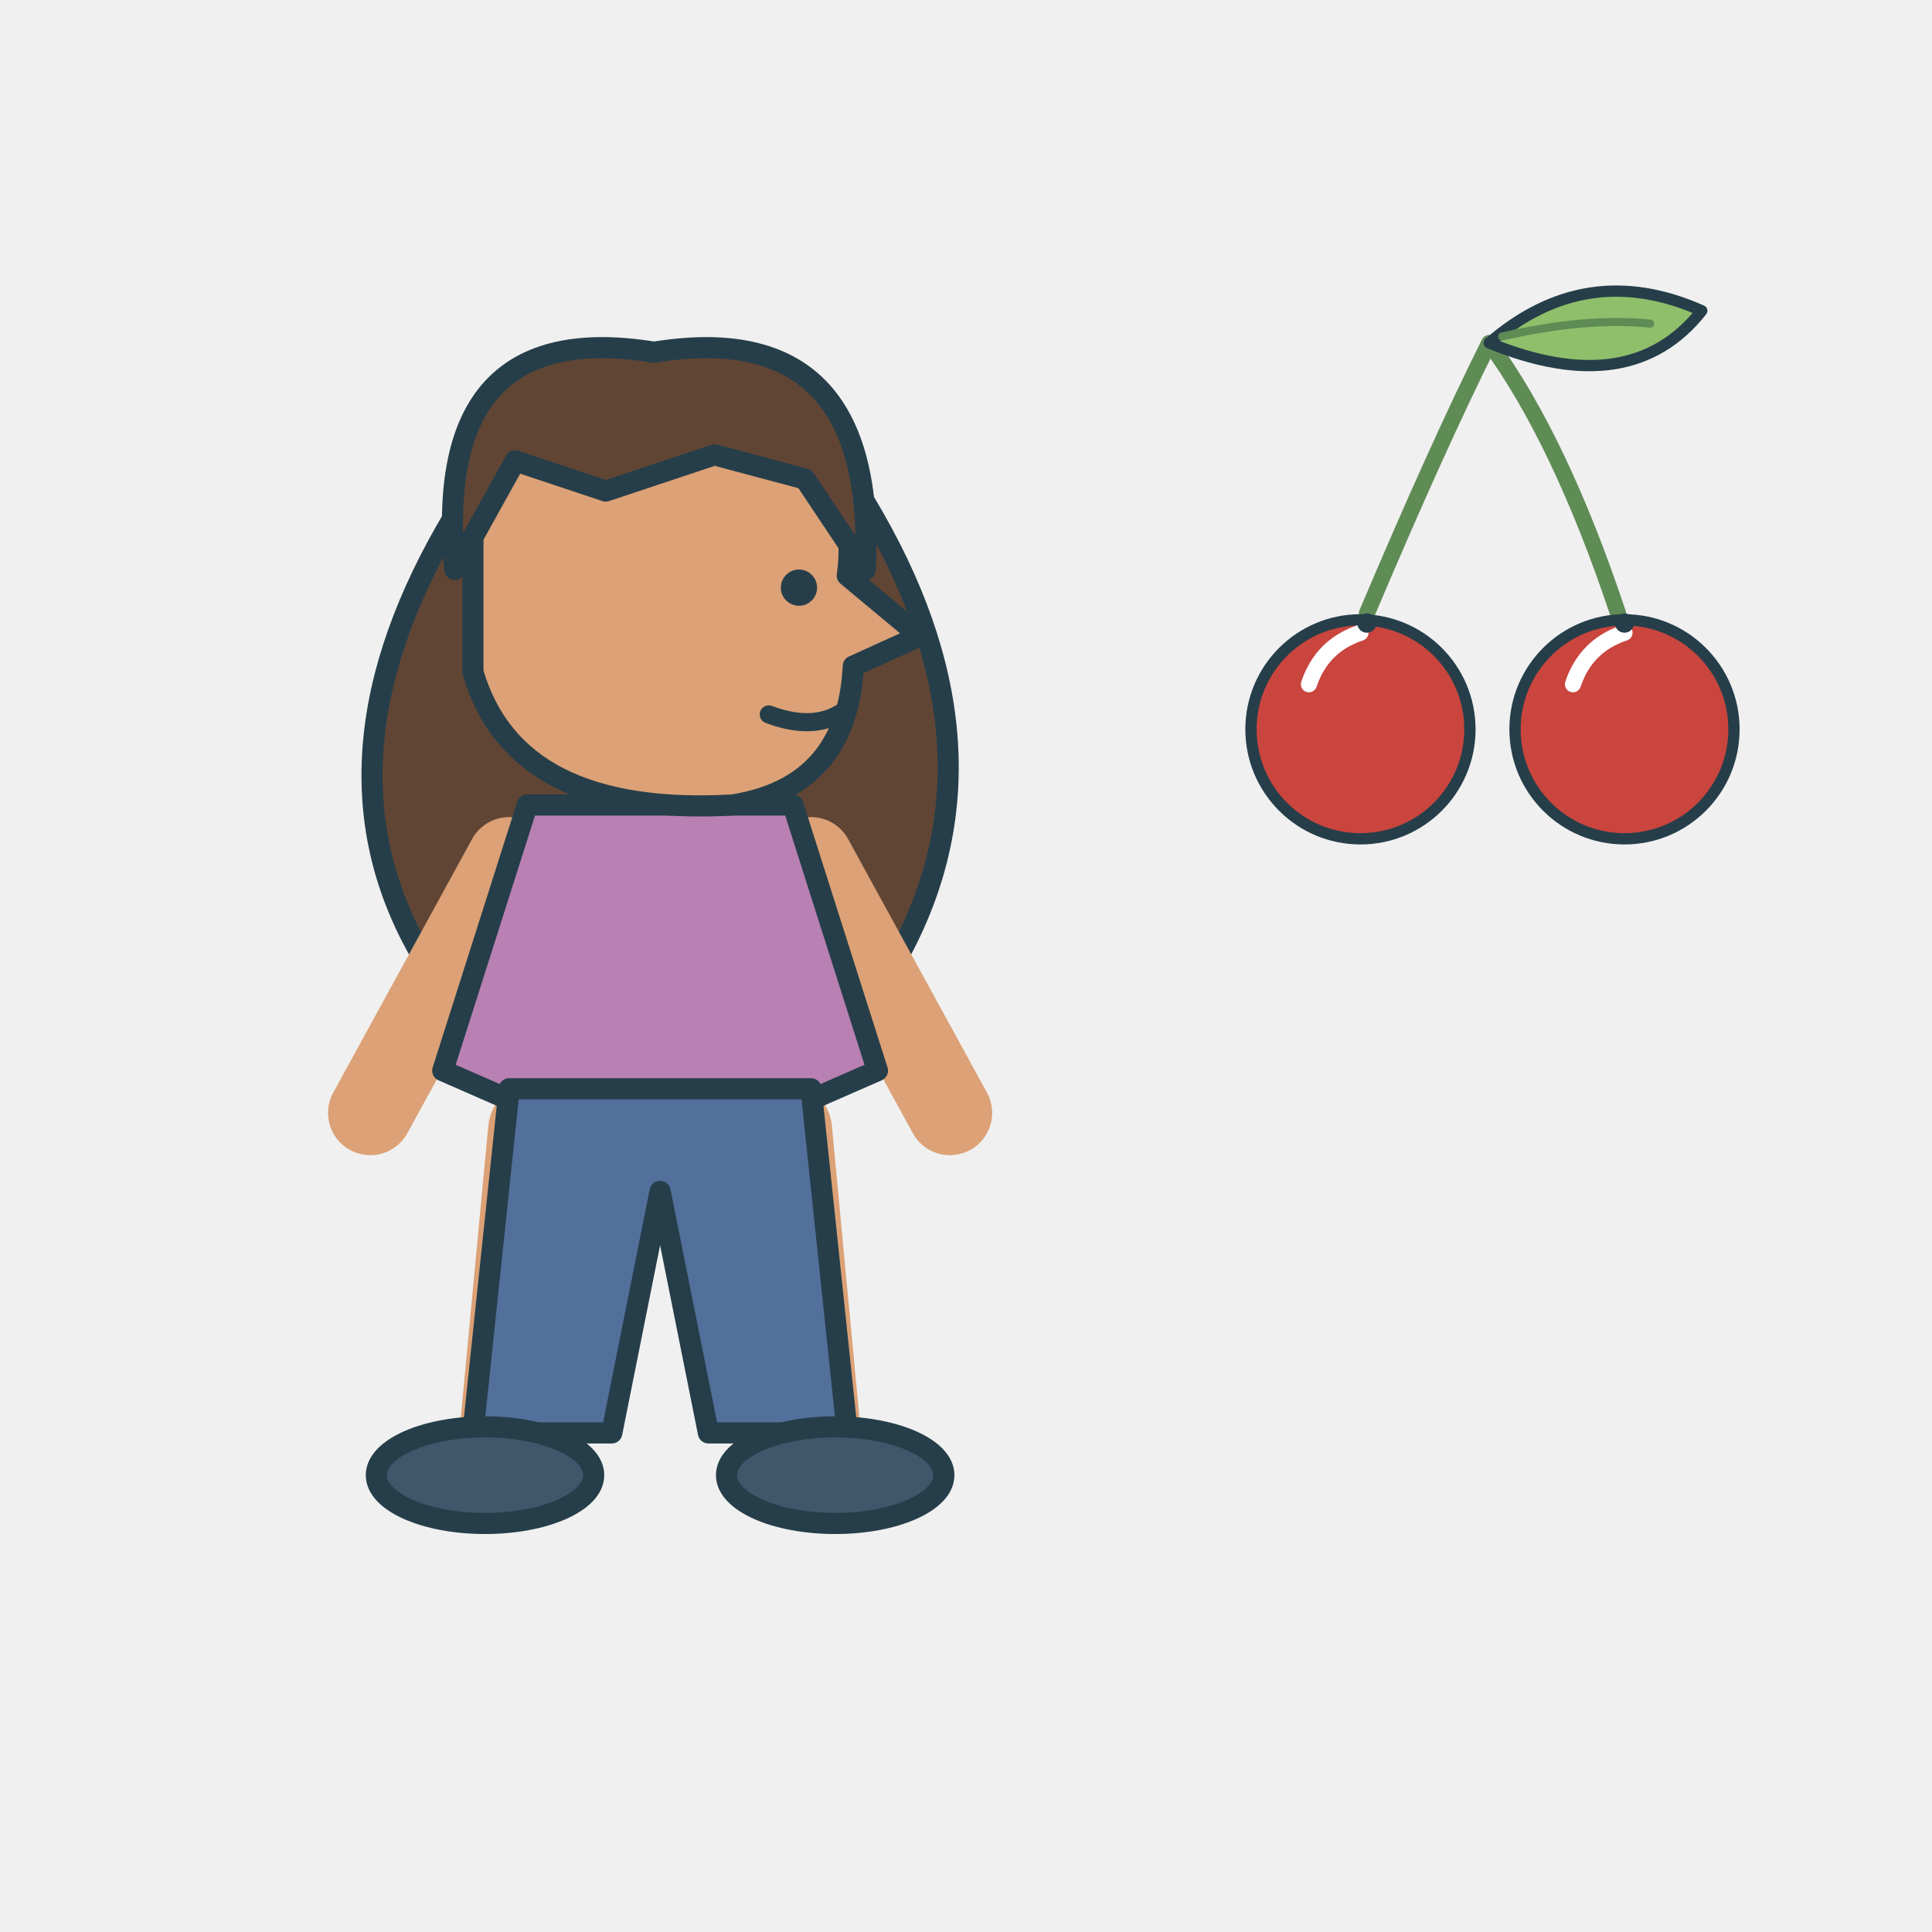
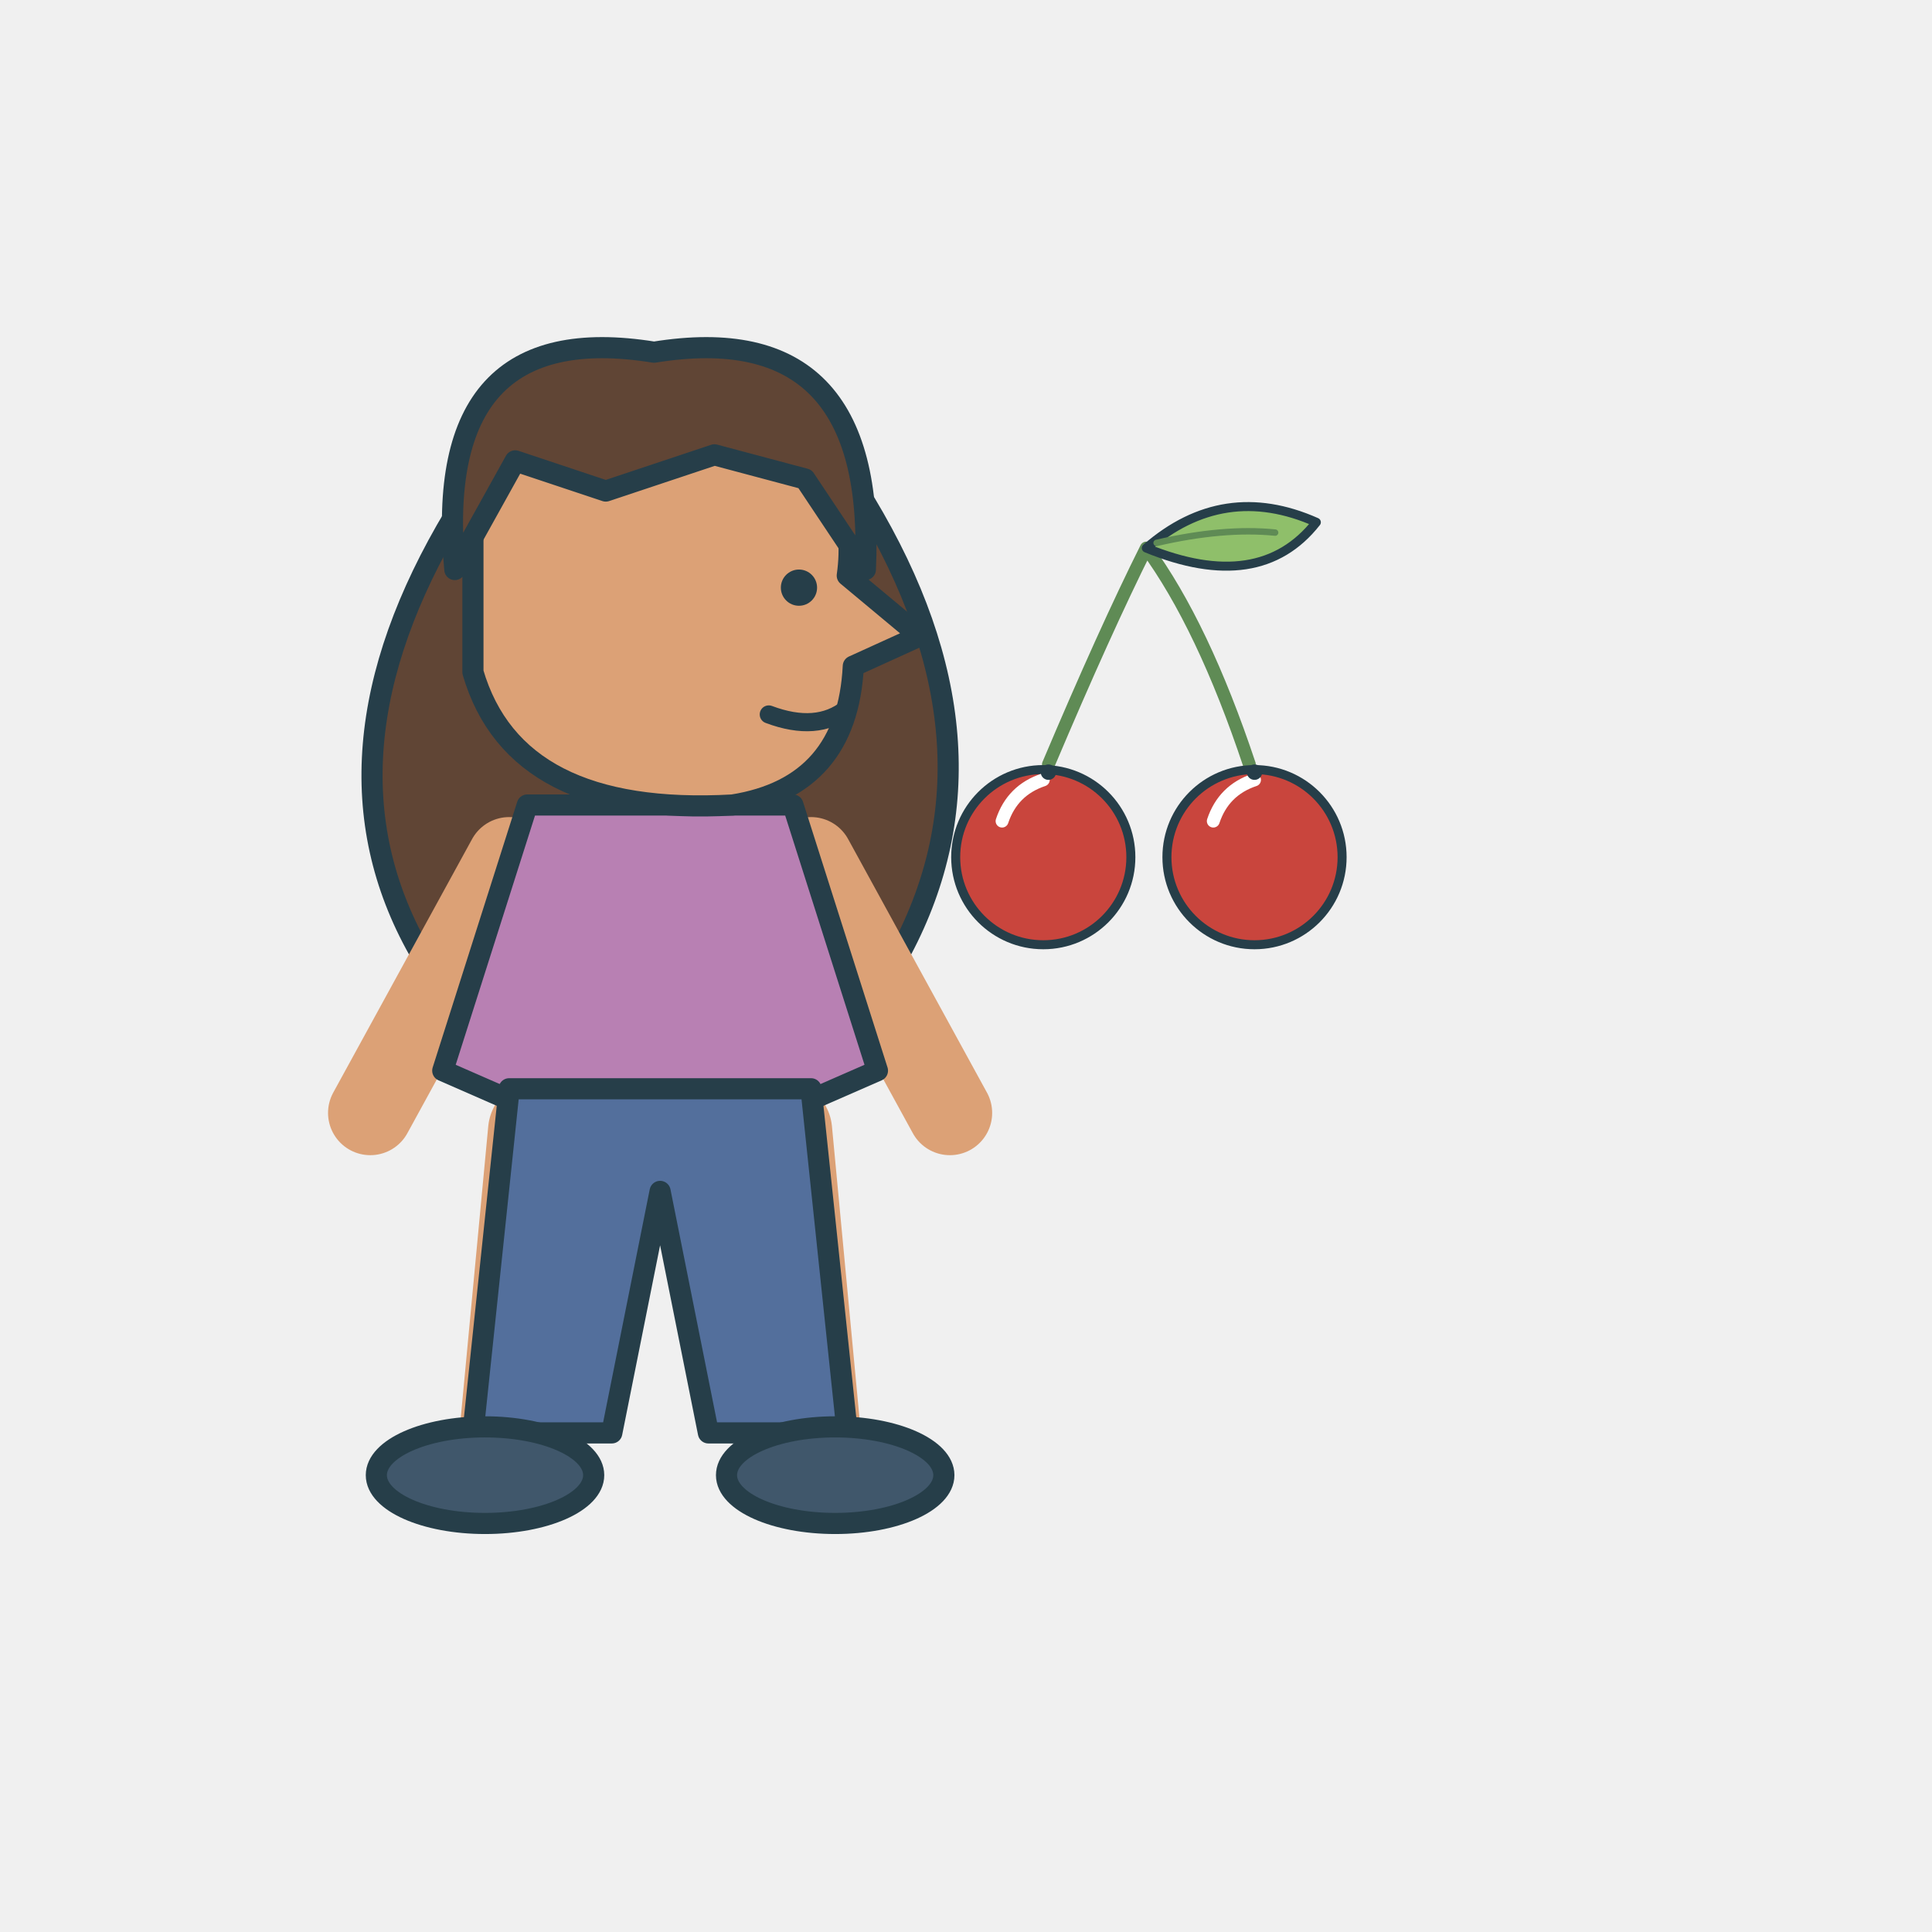
<svg xmlns="http://www.w3.org/2000/svg" viewBox="0 0 240 240">
  <g stroke="#263e49" stroke-width="3.5" stroke-linecap="round" stroke-linejoin="round">
    <g transform="translate(-8 25) scale(.75)">
      <path d="M86 52 Q62 92 80 124 L99 108 L141 108 L160 124 Q178 90 154 50 Z" fill="#604535" />
      <path d="M100 154 L95 207 M140 154 L145 207" fill="none" stroke="#dca176" stroke-width="17" />
      <path d="M95 109 L72 151 M145 109 L168 151" fill="none" stroke="#dca176" stroke-width="14" />
      <path d="M98 100 L142 100 L156 144 L140 151 L100 151 L84 144 Z" fill="#b880b3" />
      <path d="M95 147 L145 147 L151 204 L128 204 L120 164 L112 204 L89 204 Z" fill="#536f9c" />
      <path d="M89 46 Q113 21 142 39 Q153 48 151 62 L163 72 L152 77 Q151 97 132 100 Q96 102 89 78 Z" fill="#dca176" />
      <path d="M86 61 Q82 19 119 25 Q156 19 154 61 L144 46 L129 42 L111 48 L96 43 Z" fill="#604535" />
      <circle cx="143" cy="64" r="3" fill="#263e49" stroke="none" />
      <path d="M138 85 Q146 88 151 84" fill="none" stroke-width="3" />
      <ellipse cx="91" cy="211" rx="18" ry="8" fill="#40576b" />
      <ellipse cx="149" cy="211" rx="18" ry="8" fill="#40576b" />
    </g>
-     <g transform="translate(137 25) scale(.4)">
+     <g transform="translate(104 54) scale(0.32)">
      <g stroke="#263e49" stroke-width="3.5" stroke-linecap="round" stroke-linejoin="round">
        <path d="M120 44 Q104 76 82 128 M120 44 Q142 74 160 128" fill="none" stroke="#5f8b55" stroke-width="5" />
        <path d="M120 44 Q150 18 186 34 Q164 62 120 44 Z" fill="#8fbf6a" />
        <path d="M124 42 Q150 36 170 38" fill="none" stroke="#5f8b55" stroke-width="2.5" />
        <circle cx="80" cy="164" r="34" fill="#c9453d" />
        <circle cx="162" cy="164" r="34" fill="#c9453d" />
        <path d="M64 150 Q68 138 80 134 M146 150 Q150 138 162 134" fill="none" stroke="#ffffff" stroke-width="5" />
        <circle cx="82" cy="131" r="3" fill="#263e49" stroke="none" />
        <circle cx="162" cy="131" r="3" fill="#263e49" stroke="none" />
      </g>
    </g>
  </g>
</svg>
